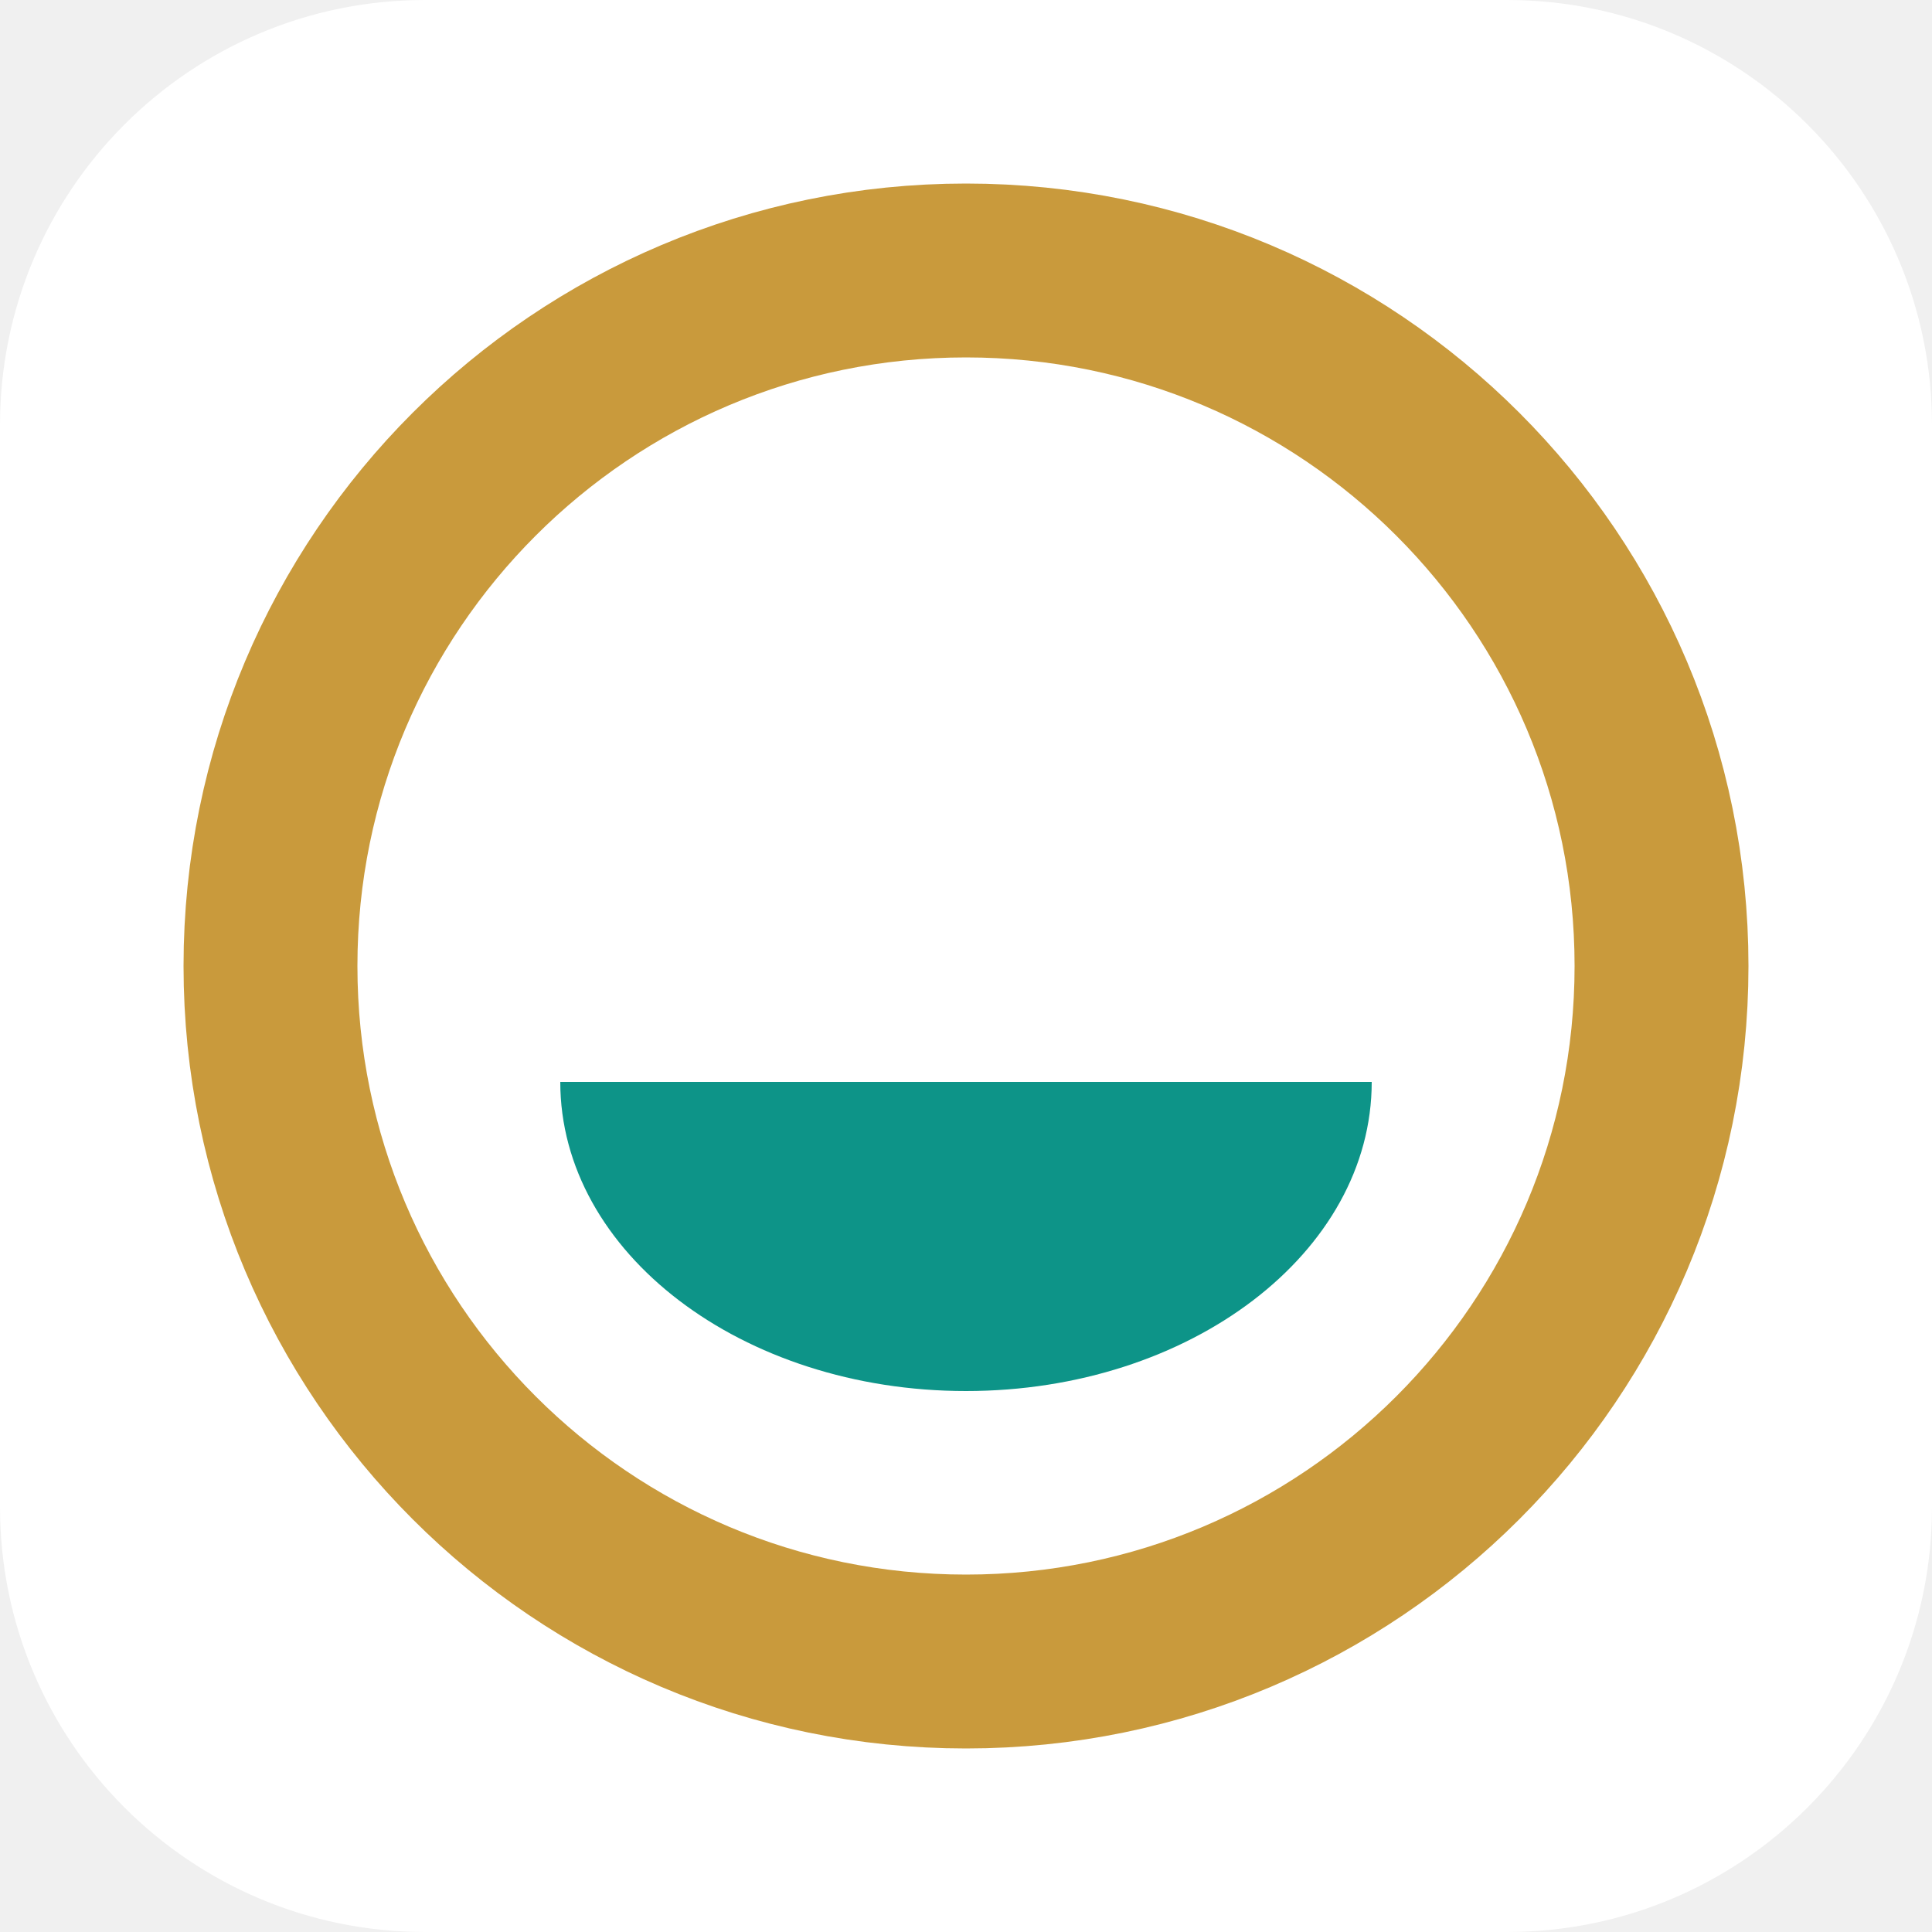
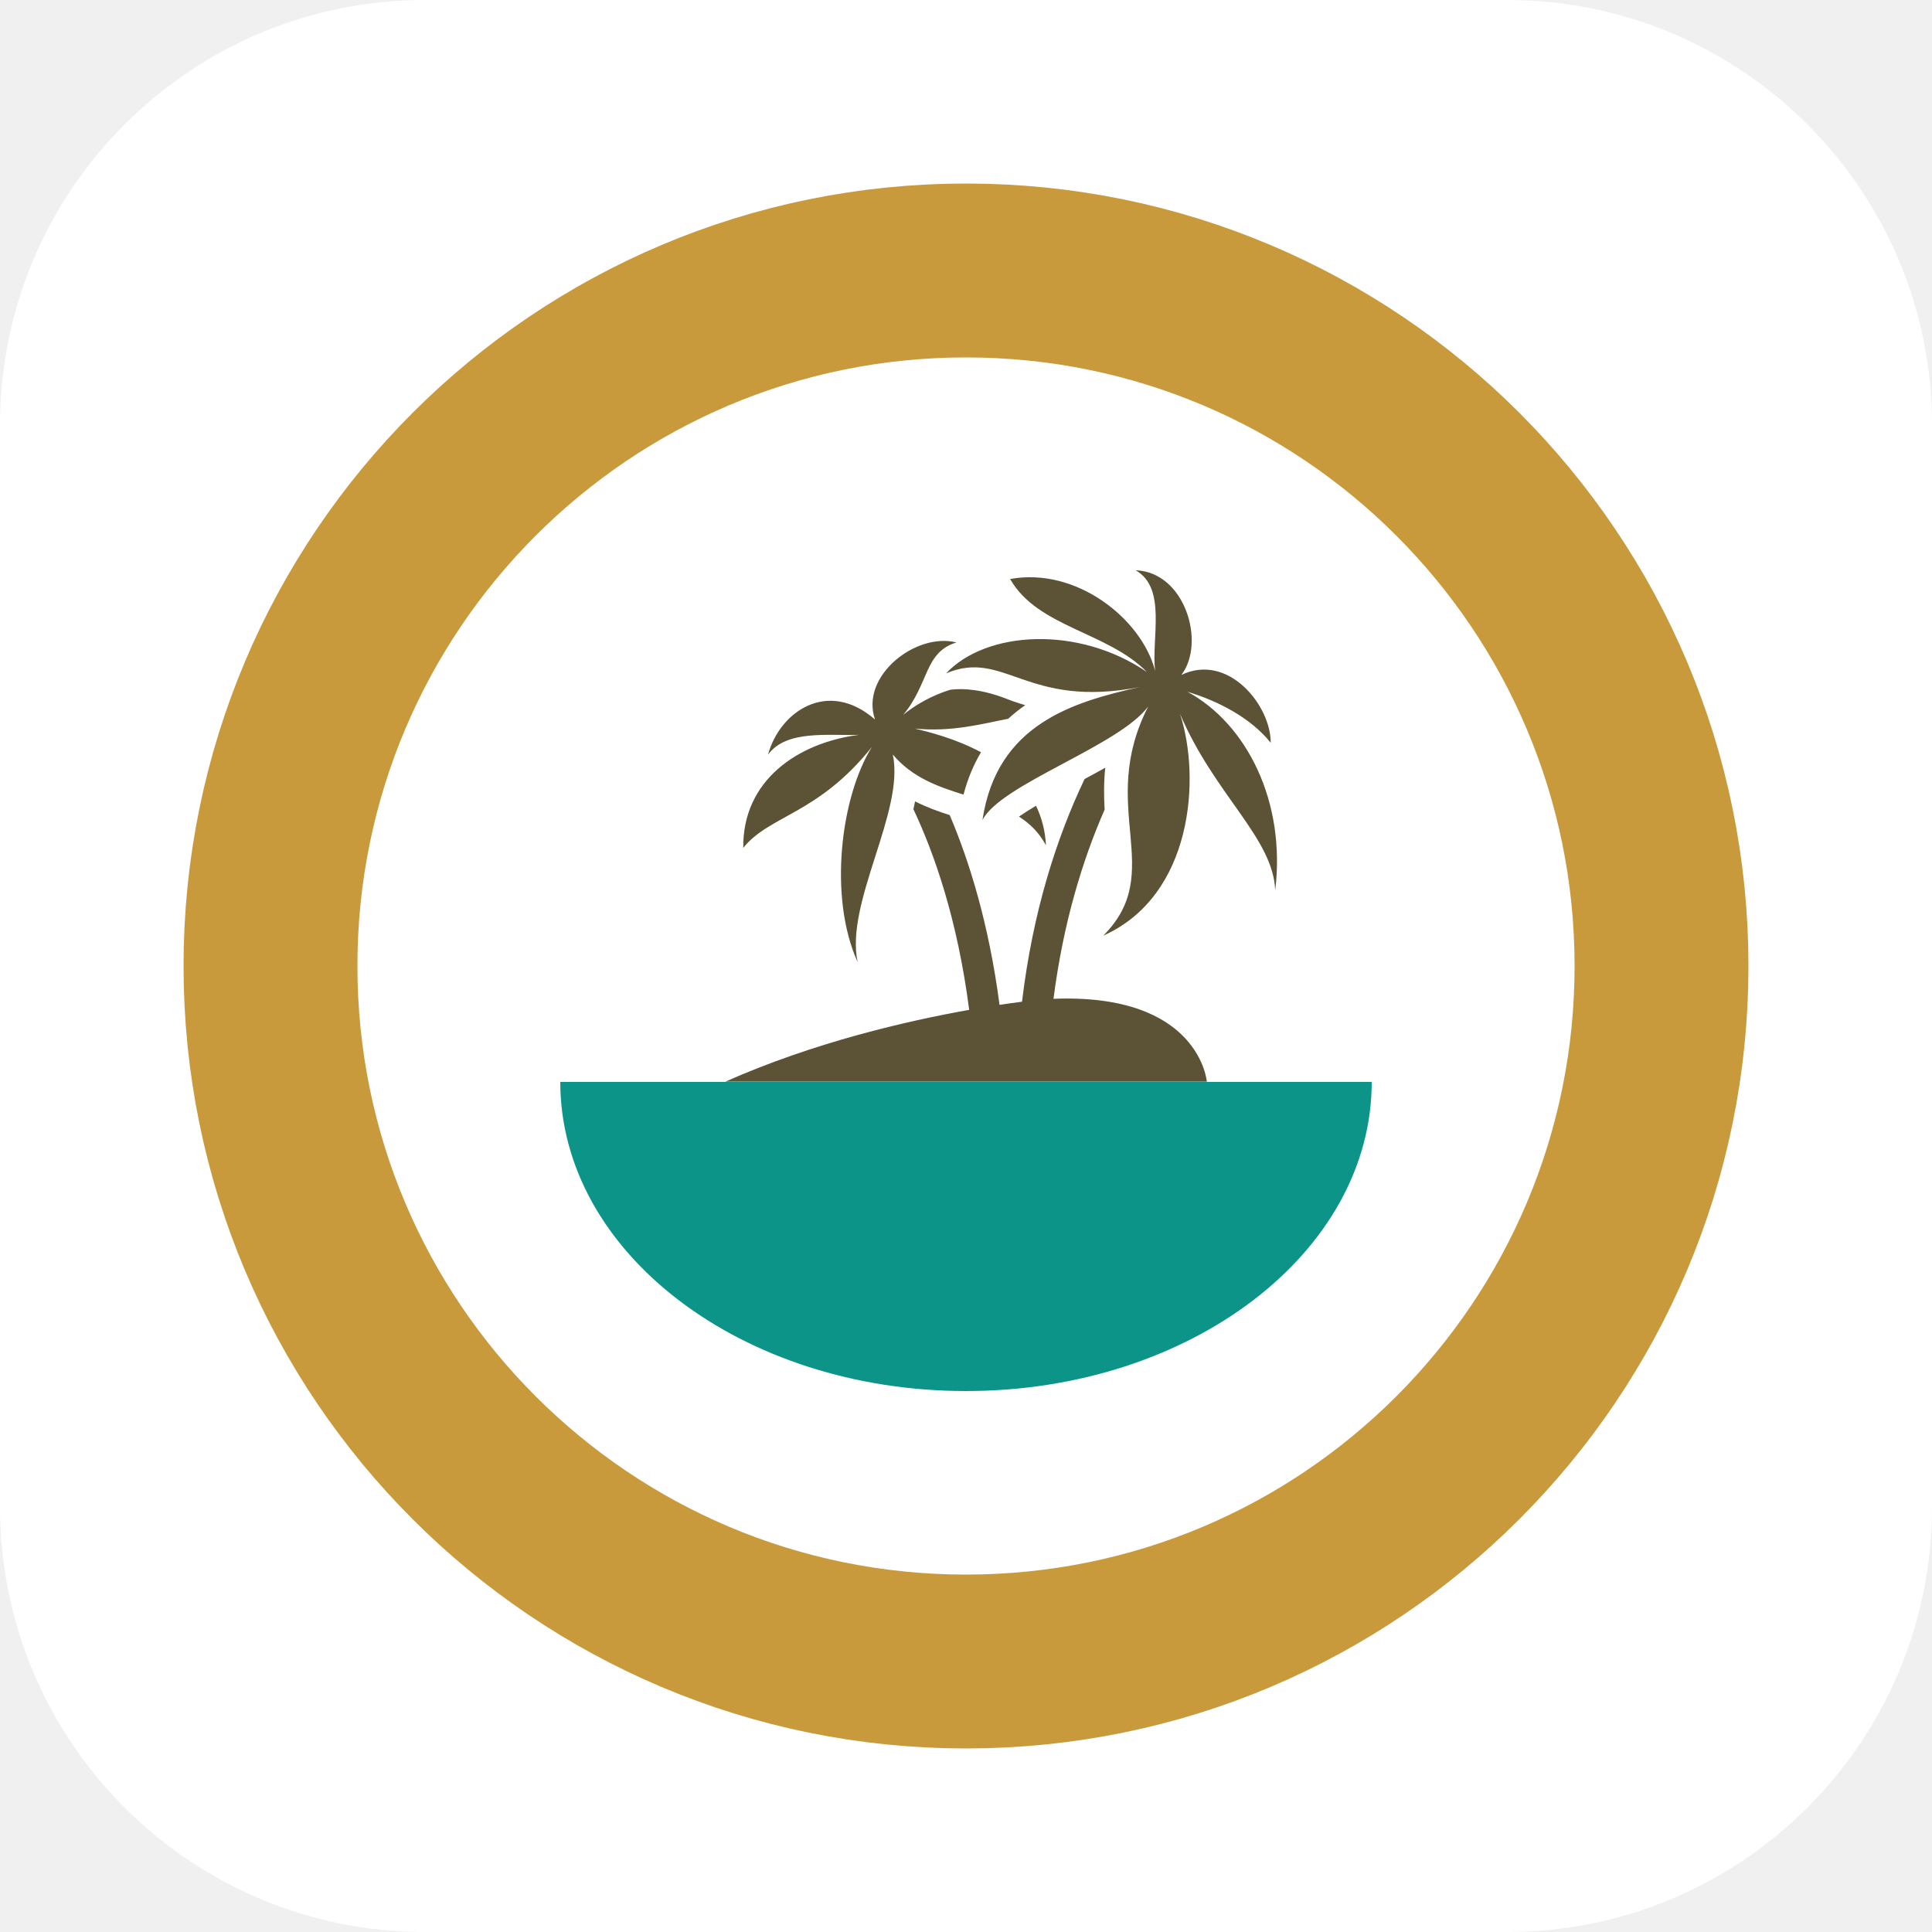
- <svg xmlns="http://www.w3.org/2000/svg" viewBox="0 0 100 100">
+ <svg xmlns="http://www.w3.org/2000/svg" width="100" height="100" viewBox="0 0 100 100">
  <rect width="100" height="100" rx="22" fill="#ffffff" />
  <circle cx="50" cy="50" r="36" fill="none" stroke="#C99A3C" stroke-width="9" />
  <path d="M29,56 A21,16 0 0 0 71,56 Z" fill="#0D9488" />
+   <path d="M462.426 794.654c-95.949 17.041-239.949 50.189-376.802 110.967h743.983s-10.871-136.896-236.928-128.047c14.997-116.429 44.348-213.222 79.01-292.284-1.139-20.198-1.463-41.664 1.007-64.777a1661.035 1661.035 0 0 1-31.979 17.485c-42.863 89.95-79.817 203.733-96.683 344.068-11.588 1.498-23.164 3.123-34.718 4.873-16.533-125.833-47.083-222.989-76.988-293.18-17.69-5.679-35.84-12.211-53.517-21.205-0.738 3.981-1.732 8.009-2.607 12.036 32.021 67.712 68.087 169.894 86.221 310.063z m76.937-298.598c16.533 10.598 30.959 24.388 41.702 44.297-1.237-23.194-6.857-43.366-15.403-61.03-9.6 5.683-18.577 11.366-26.3 16.734z m130.231 183.923c138.377-61.726 151.023-243.789 118.528-342.814 53.568 125.786 143.817 191.488 147.149 272.849 16.713-137.045-44.092-257.25-135.616-306.837 47.979 14.438 97.929 40.495 128.64 78.805 0.388-57.472-65.63-139.499-137.98-104.841 38.101-50.057 5.376-159.151-70.716-161.655 48.482 27.43 24.107 104.759 30.08 155.277-20.527-79.757-121.246-160.627-223.979-141.794 42.129 74.436 150.391 81.566 211.358 143.735-105.664-72.166-248.111-64.158-310.323 2.061 90.3-38.118 124.254 55.249 299.281 21.133-102.63 23.01-221.013 57.101-243.089 205.559 27.819-55.398 210.662-114.334 256.137-175.548-80.111 156.096 29.726 254.891-69.47 354.069zM360.525 338.773c40.265-48.141 32.341-96.725 82.27-111.757-62.601-16.09-149.325 51.861-125.845 119.066-73.105-63.693-147.507-11.883-165.278 54.217 28.305-38.903 93.841-28.885 140.489-30.558-94.153 12.109-180.032 70.02-178.816 174.647 40.469-50.624 115.405-51.554 198.754-155.925-48.213 77.15-67.469 232.192-22.025 332.378-19.823-91.789 73.216-232.862 54.31-320.73 29.931 35.567 69.837 49.719 109.278 61.939 6.562-24.9 15.795-46.549 27.017-65.425-39.322-21.103-80.183-31.249-102.127-36.595 57.523 5.837 105.847-7.825 144.128-15.117a251.298 251.298 0 0 1 26.304-20.992c-9.31-2.923-18.091-5.581-26.074-8.789-39.3-15.718-69.376-17.609-89.421-15.13-28.617 8.657-54.485 23.607-72.96 38.771z" transform="translate(50 56) scale(0.0335) translate(-457.5 -906)" fill="#5c5236" />
</svg>
